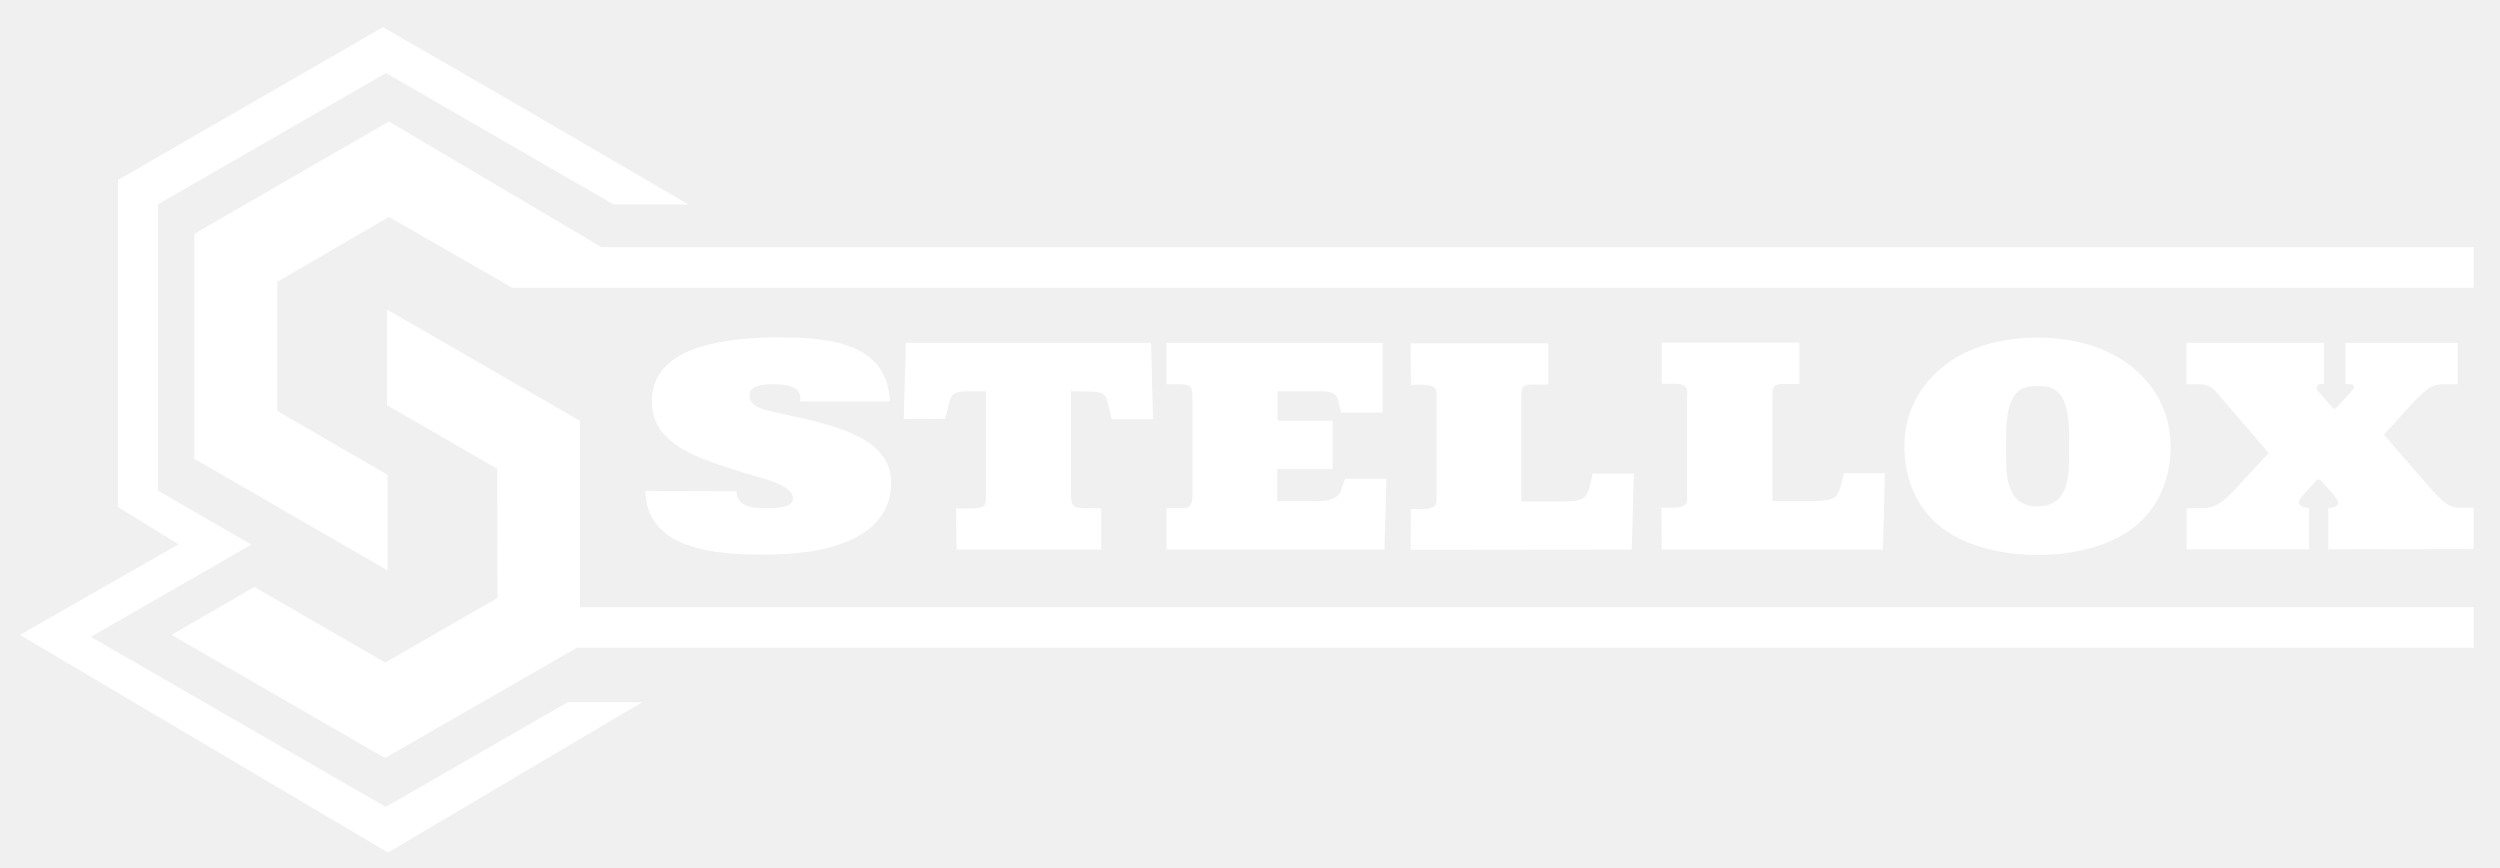
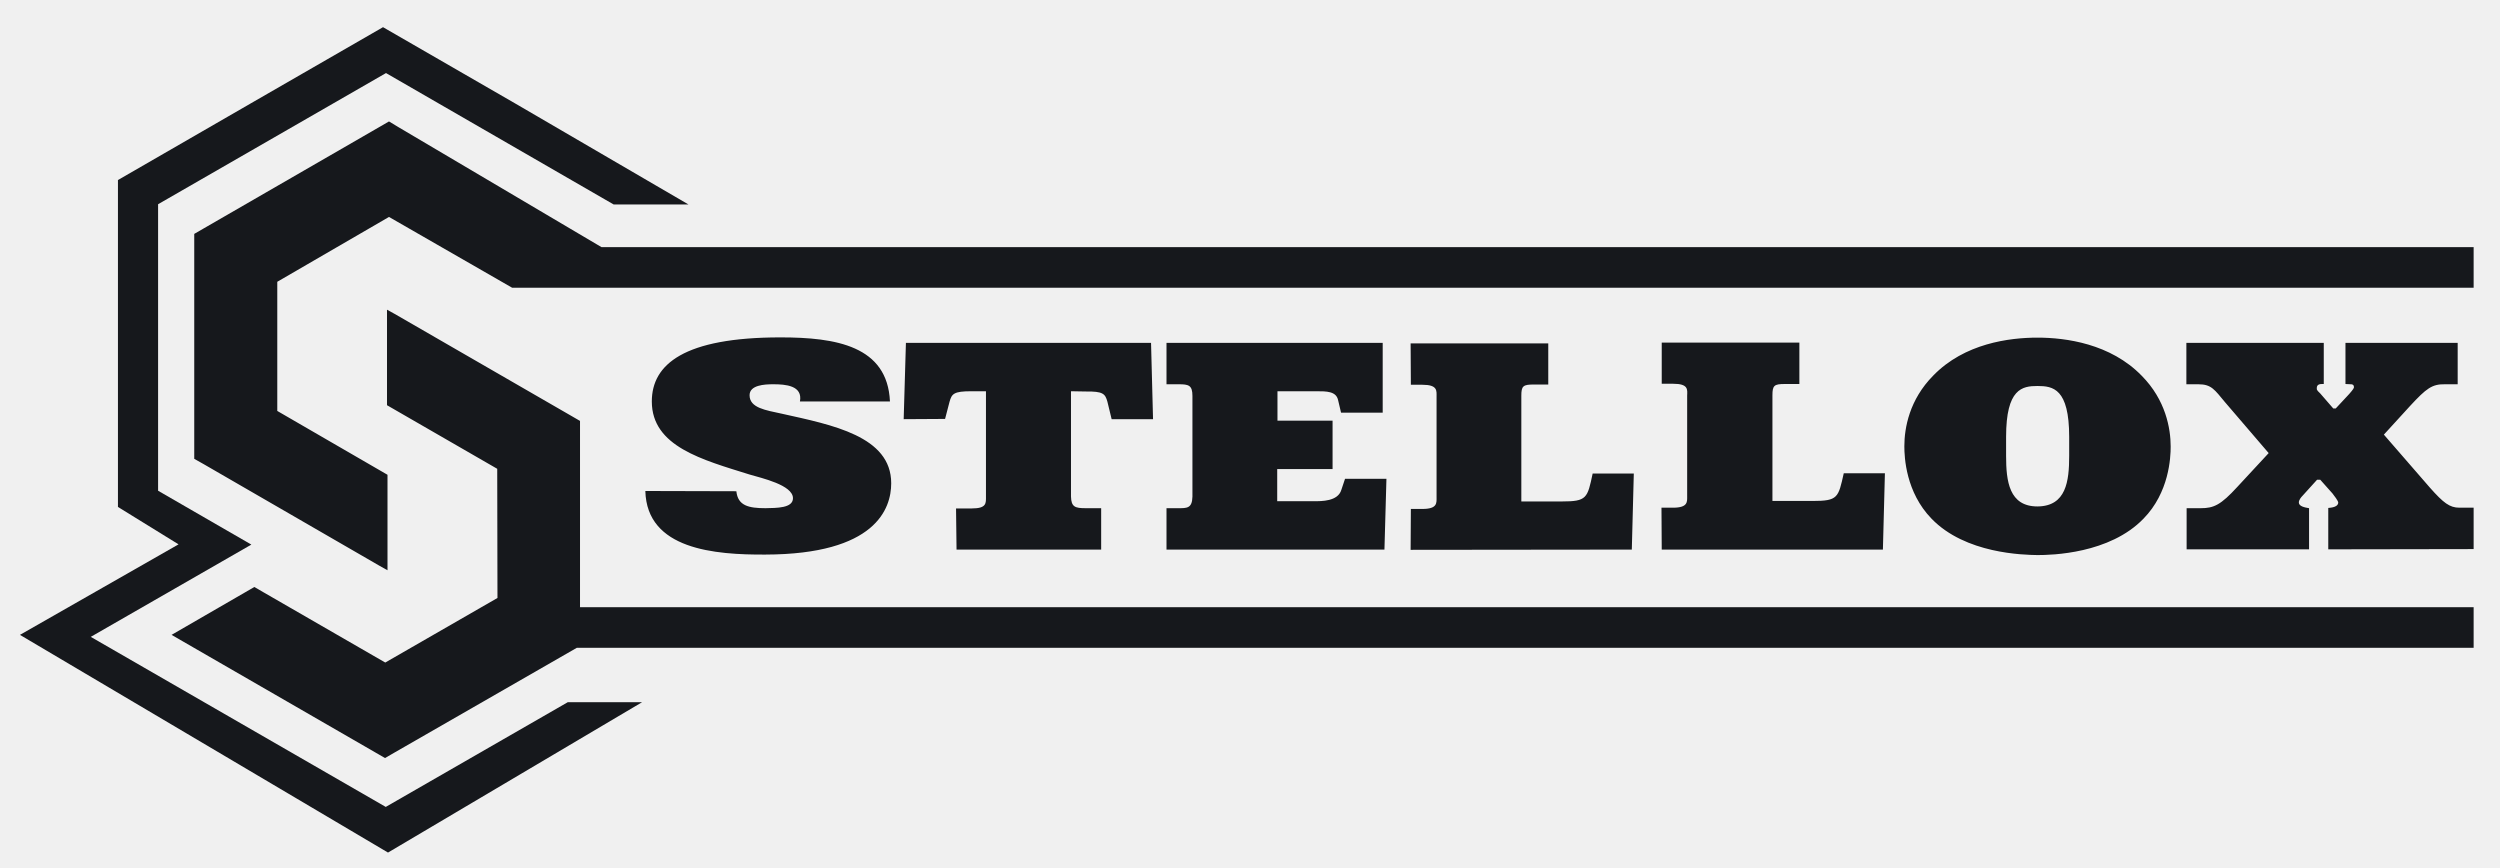
<svg xmlns="http://www.w3.org/2000/svg" width="242" height="84" viewBox="0 0 242 84" fill="none">
-   <path fill-rule="evenodd" clip-rule="evenodd" d="M37.076 2.631L49.917 10.041L66.645 19.793H59.403L37.365 7.072L15.303 19.769C15.303 29.014 15.303 38.259 15.303 47.504L24.331 52.717L8.786 61.648L37.341 78.11L54.962 67.972H62.155L37.559 82.528L1.931 61.455L17.283 52.693L11.417 49.072V33.528V17.428L24.259 10.017L37.076 2.631Z" fill="white" />
-   <path fill-rule="evenodd" clip-rule="evenodd" d="M55.831 62.71H239.448V58.776H61.093H56.145V40.745L55.228 40.214L38.21 30.39L37.462 29.979V39.224L48.131 45.379L48.155 57.883L37.293 64.134L25.538 57.352L24.621 56.821L23.703 57.352L16.607 61.455L36.352 72.848L37.269 73.379L38.186 72.848L55.831 62.71ZM211.641 33.19V37.197H212.8C214.079 37.197 214.369 37.727 215.383 38.934L219.607 43.859L216.565 47.141C214.972 48.879 214.297 49.193 213.041 49.193H211.665V53.176H223.517V49.193C223.059 49.121 222.528 49 222.528 48.638C222.528 48.397 222.745 48.131 222.89 47.986L224.29 46.441H224.603L225.786 47.769C225.979 48.01 226.317 48.469 226.341 48.638C226.341 48.903 226.1 49.121 225.376 49.169V53.176L239.448 53.152V49.145H238.072C237.131 49.145 236.528 48.686 235.224 47.214L230.759 42.072L233.317 39.272C234.862 37.607 235.417 37.172 236.672 37.197H237.903V33.19H227.041V37.172L227.548 37.197C227.645 37.197 227.862 37.197 227.862 37.486C227.862 37.559 227.79 37.703 227.403 38.138L226.1 39.538H225.859L224.603 38.09C224.459 37.945 224.241 37.776 224.265 37.607C224.265 37.462 224.265 37.172 224.748 37.172H224.941V33.19H211.641ZM197.231 37.365C198.728 37.365 200.297 37.607 200.297 42.29V44.124C200.297 46.586 200.007 49 197.231 49.024C194.479 49.024 194.19 46.586 194.19 44.124V42.29C194.19 37.607 195.759 37.365 197.231 37.365ZM197.231 32.683C194.503 32.683 190.159 33.238 187.141 36.352C184.824 38.693 184.341 41.421 184.341 43.207C184.341 44.269 184.486 47.648 186.972 50.207C190.255 53.61 195.879 53.707 197.231 53.731C198.583 53.731 204.207 53.61 207.49 50.207C209.976 47.672 210.121 44.293 210.121 43.231C210.121 41.469 209.638 38.717 207.321 36.376C204.303 33.262 199.959 32.683 197.231 32.683ZM160.855 53.2H182.265L182.459 45.814H178.476C177.945 48.179 177.921 48.493 175.459 48.493H171.572V38.259C171.572 37.317 171.741 37.172 172.755 37.172H174.179V33.166H160.855V37.148H161.965C163.438 37.148 163.341 37.703 163.317 38.283V48.01C163.317 48.566 163.414 49.145 161.941 49.145H160.831L160.855 53.2ZM136.548 53.224L157.959 53.2L158.152 45.838H154.169C153.662 48.227 153.614 48.541 151.176 48.541H147.265V38.307C147.265 37.365 147.434 37.221 148.472 37.221H149.872V33.238H136.548L136.572 37.245H137.683C139.179 37.245 139.059 37.824 139.059 38.403V48.131C139.059 48.686 139.155 49.266 137.683 49.266H136.572L136.548 53.224ZM112.917 53.2H134.014L134.207 46.345H130.2L129.838 47.431C129.5 48.541 127.907 48.517 127.207 48.517H123.634V45.403H128.993V40.721H123.659V37.872H127.4C128.414 37.872 129.331 37.872 129.524 38.717L129.814 39.948H133.845V33.19H112.917V37.197H114.1C115.065 37.197 115.428 37.293 115.428 38.331V48.059C115.403 49.217 114.897 49.193 114.028 49.193H112.917V53.2ZM92.593 53.2H106.593V49.193H105.097C104.059 49.193 103.697 49.072 103.672 48.059V37.872L105.072 37.897C106.786 37.872 106.979 38.114 107.197 38.886L107.607 40.576H111.614L111.421 33.19H87.693L87.476 40.576L91.483 40.552L91.917 38.886C92.135 38.114 92.328 37.872 94.041 37.872H95.441V48.059C95.441 48.71 95.514 49.217 94.066 49.217H92.545L92.593 53.2ZM62.469 47.528C62.614 53.2 69.203 53.707 74.079 53.683C84.772 53.659 86.269 49.241 86.269 46.779C86.269 42.217 80.548 41.131 75.672 40.045C74.128 39.707 72.559 39.49 72.559 38.259C72.559 37.269 74.007 37.197 74.852 37.197C76.034 37.197 77.724 37.317 77.434 38.862H86.148C85.907 33.479 80.91 32.659 75.552 32.659C66.21 32.659 63.096 35.266 63.096 38.862C63.096 43.231 68.021 44.51 72.559 45.934C73.693 46.272 76.759 46.948 76.759 48.227C76.759 49.193 75.19 49.169 74.103 49.193C72.462 49.193 71.424 48.952 71.279 47.552L62.469 47.528ZM49.579 27.855H239.448V23.921H58.221L38.572 12.31L37.655 11.755L36.738 12.286L19.721 22.11L18.803 22.641V44.414L19.745 44.945L36.738 54.769L37.51 55.203V45.959L26.841 39.779V27.276L37.655 21L49.579 27.855Z" fill="white" />
+   <path fill-rule="evenodd" clip-rule="evenodd" d="M37.076 2.631L49.917 10.041L66.645 19.793H59.403L37.365 7.072L15.303 19.769C15.303 29.014 15.303 38.259 15.303 47.504L24.331 52.717L8.786 61.648L37.341 78.11L54.962 67.972H62.155L37.559 82.528L1.931 61.455L17.283 52.693L11.417 49.072V33.528V17.428L24.259 10.017L37.076 2.631Z" fill="#16181c" />
+   <path fill-rule="evenodd" clip-rule="evenodd" d="M55.831 62.71H239.448V58.776H61.093H56.145V40.745L55.228 40.214L38.21 30.39L37.462 29.979V39.224L48.131 45.379L48.155 57.883L37.293 64.134L25.538 57.352L24.621 56.821L23.703 57.352L16.607 61.455L36.352 72.848L37.269 73.379L38.186 72.848L55.831 62.71ZM211.641 33.19V37.197H212.8C214.079 37.197 214.369 37.727 215.383 38.934L219.607 43.859L216.565 47.141C214.972 48.879 214.297 49.193 213.041 49.193H211.665V53.176H223.517V49.193C223.059 49.121 222.528 49 222.528 48.638C222.528 48.397 222.745 48.131 222.89 47.986L224.29 46.441H224.603L225.786 47.769C225.979 48.01 226.317 48.469 226.341 48.638C226.341 48.903 226.1 49.121 225.376 49.169V53.176L239.448 53.152V49.145H238.072C237.131 49.145 236.528 48.686 235.224 47.214L230.759 42.072L233.317 39.272C234.862 37.607 235.417 37.172 236.672 37.197H237.903V33.19H227.041V37.172L227.548 37.197C227.645 37.197 227.862 37.197 227.862 37.486C227.862 37.559 227.79 37.703 227.403 38.138L226.1 39.538H225.859L224.603 38.09C224.459 37.945 224.241 37.776 224.265 37.607C224.265 37.462 224.265 37.172 224.748 37.172H224.941V33.19H211.641ZM197.231 37.365C198.728 37.365 200.297 37.607 200.297 42.29V44.124C200.297 46.586 200.007 49 197.231 49.024C194.479 49.024 194.19 46.586 194.19 44.124V42.29C194.19 37.607 195.759 37.365 197.231 37.365ZM197.231 32.683C194.503 32.683 190.159 33.238 187.141 36.352C184.824 38.693 184.341 41.421 184.341 43.207C184.341 44.269 184.486 47.648 186.972 50.207C190.255 53.61 195.879 53.707 197.231 53.731C198.583 53.731 204.207 53.61 207.49 50.207C209.976 47.672 210.121 44.293 210.121 43.231C210.121 41.469 209.638 38.717 207.321 36.376C204.303 33.262 199.959 32.683 197.231 32.683ZM160.855 53.2H182.265L182.459 45.814H178.476C177.945 48.179 177.921 48.493 175.459 48.493H171.572V38.259C171.572 37.317 171.741 37.172 172.755 37.172H174.179V33.166H160.855V37.148H161.965C163.438 37.148 163.341 37.703 163.317 38.283V48.01C163.317 48.566 163.414 49.145 161.941 49.145H160.831L160.855 53.2ZM136.548 53.224L157.959 53.2L158.152 45.838H154.169C153.662 48.227 153.614 48.541 151.176 48.541H147.265V38.307C147.265 37.365 147.434 37.221 148.472 37.221H149.872V33.238H136.548L136.572 37.245H137.683C139.179 37.245 139.059 37.824 139.059 38.403V48.131C139.059 48.686 139.155 49.266 137.683 49.266H136.572L136.548 53.224ZM112.917 53.2H134.014L134.207 46.345H130.2L129.838 47.431C129.5 48.541 127.907 48.517 127.207 48.517H123.634V45.403H128.993V40.721H123.659V37.872H127.4C128.414 37.872 129.331 37.872 129.524 38.717L129.814 39.948H133.845V33.19H112.917V37.197H114.1C115.065 37.197 115.428 37.293 115.428 38.331V48.059C115.403 49.217 114.897 49.193 114.028 49.193H112.917V53.2ZM92.593 53.2H106.593V49.193H105.097C104.059 49.193 103.697 49.072 103.672 48.059V37.872L105.072 37.897C106.786 37.872 106.979 38.114 107.197 38.886L107.607 40.576H111.614L111.421 33.19H87.693L87.476 40.576L91.483 40.552L91.917 38.886C92.135 38.114 92.328 37.872 94.041 37.872H95.441V48.059C95.441 48.71 95.514 49.217 94.066 49.217H92.545L92.593 53.2ZM62.469 47.528C62.614 53.2 69.203 53.707 74.079 53.683C84.772 53.659 86.269 49.241 86.269 46.779C86.269 42.217 80.548 41.131 75.672 40.045C74.128 39.707 72.559 39.49 72.559 38.259C72.559 37.269 74.007 37.197 74.852 37.197C76.034 37.197 77.724 37.317 77.434 38.862H86.148C85.907 33.479 80.91 32.659 75.552 32.659C66.21 32.659 63.096 35.266 63.096 38.862C63.096 43.231 68.021 44.51 72.559 45.934C73.693 46.272 76.759 46.948 76.759 48.227C76.759 49.193 75.19 49.169 74.103 49.193C72.462 49.193 71.424 48.952 71.279 47.552L62.469 47.528ZM49.579 27.855H239.448V23.921H58.221L38.572 12.31L37.655 11.755L36.738 12.286L19.721 22.11L18.803 22.641V44.414L19.745 44.945L36.738 54.769L37.51 55.203V45.959L26.841 39.779V27.276L37.655 21L49.579 27.855Z" fill="#16181c" />
</svg>
